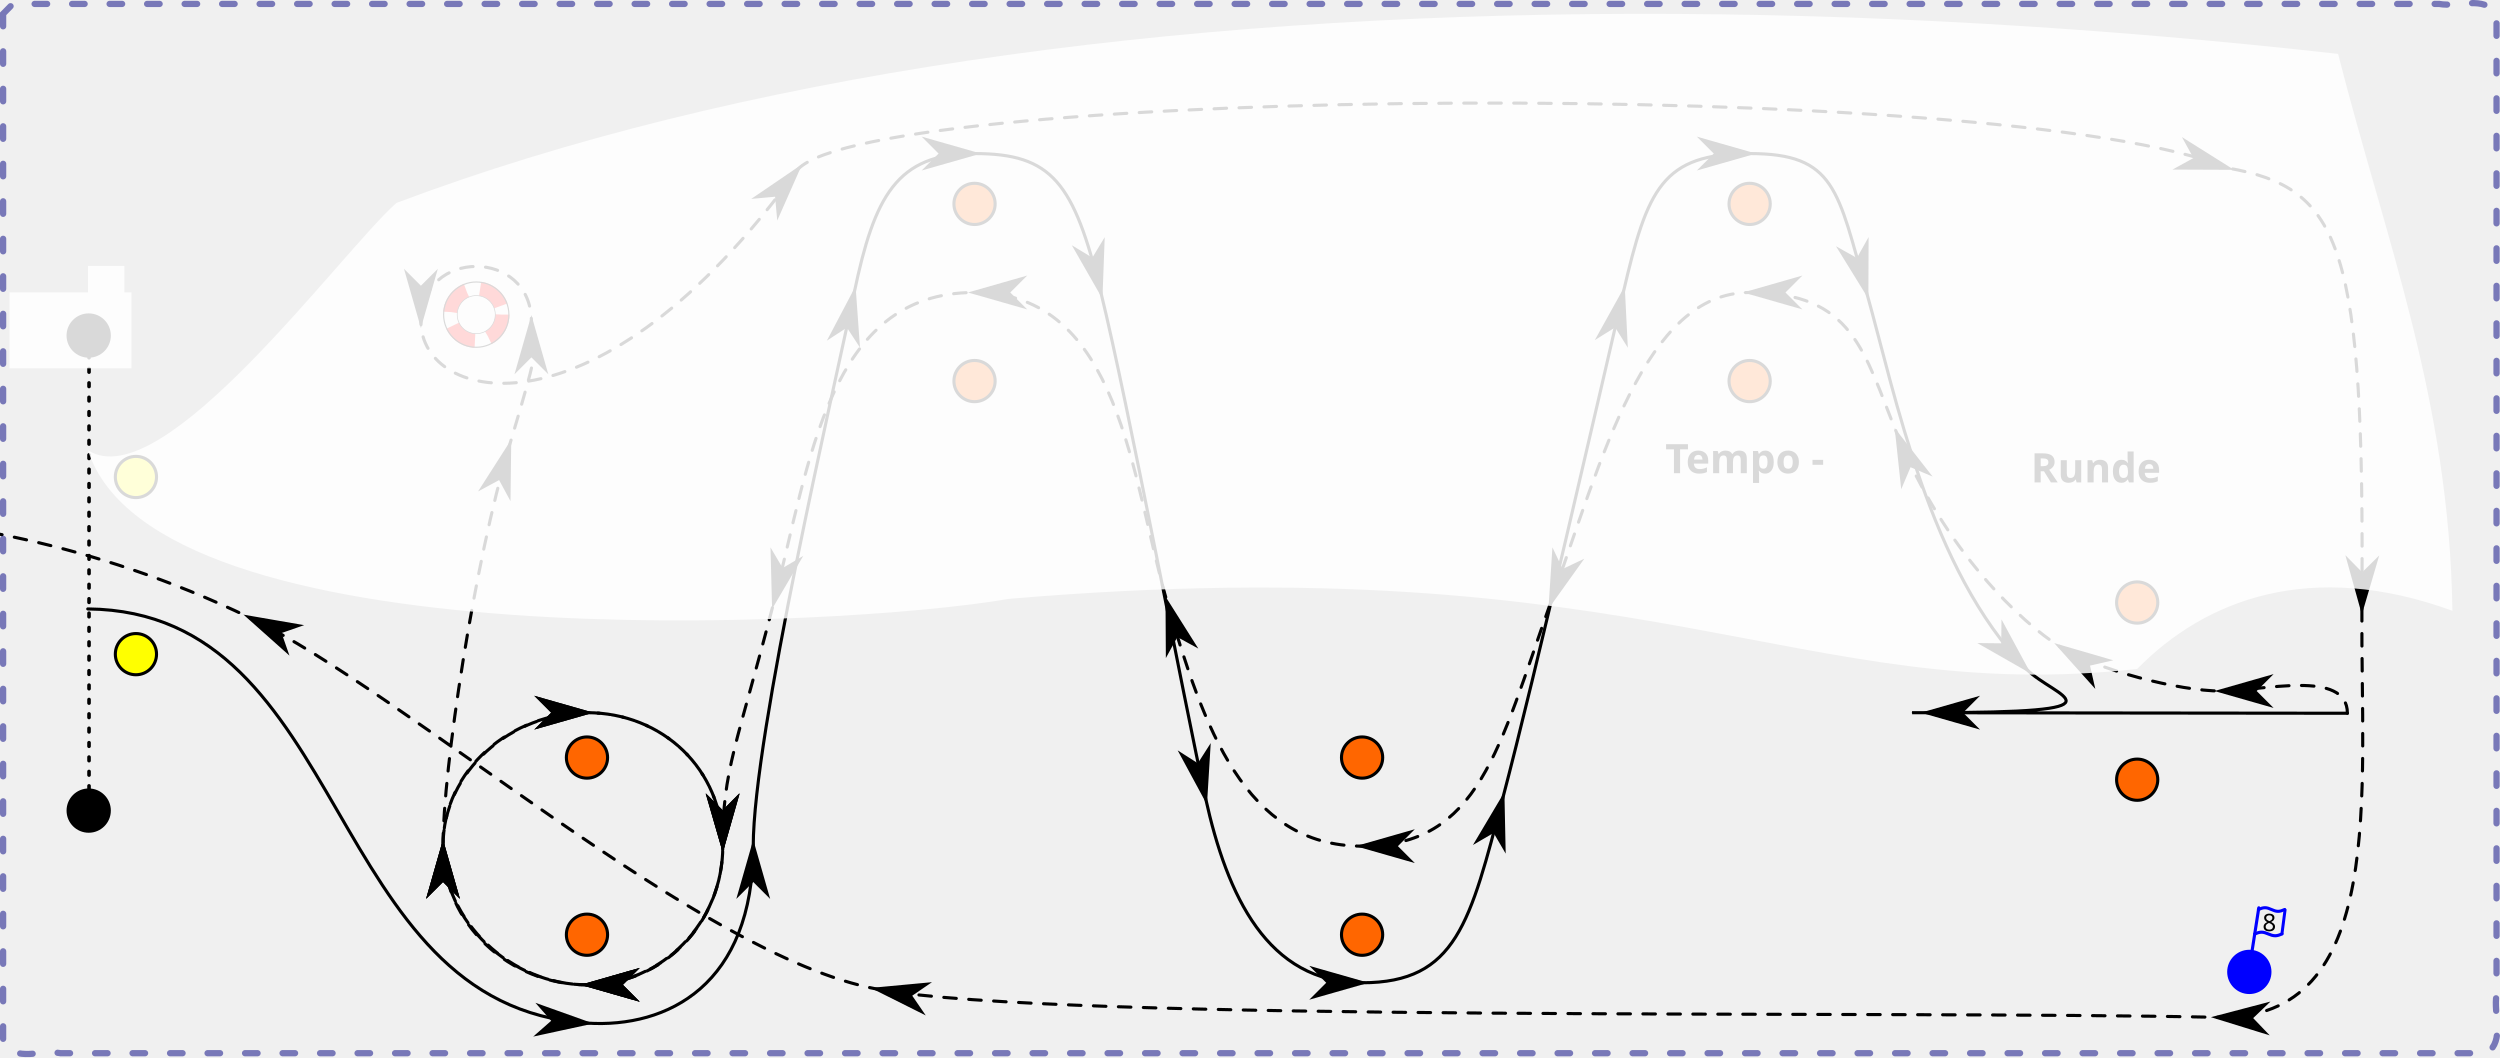
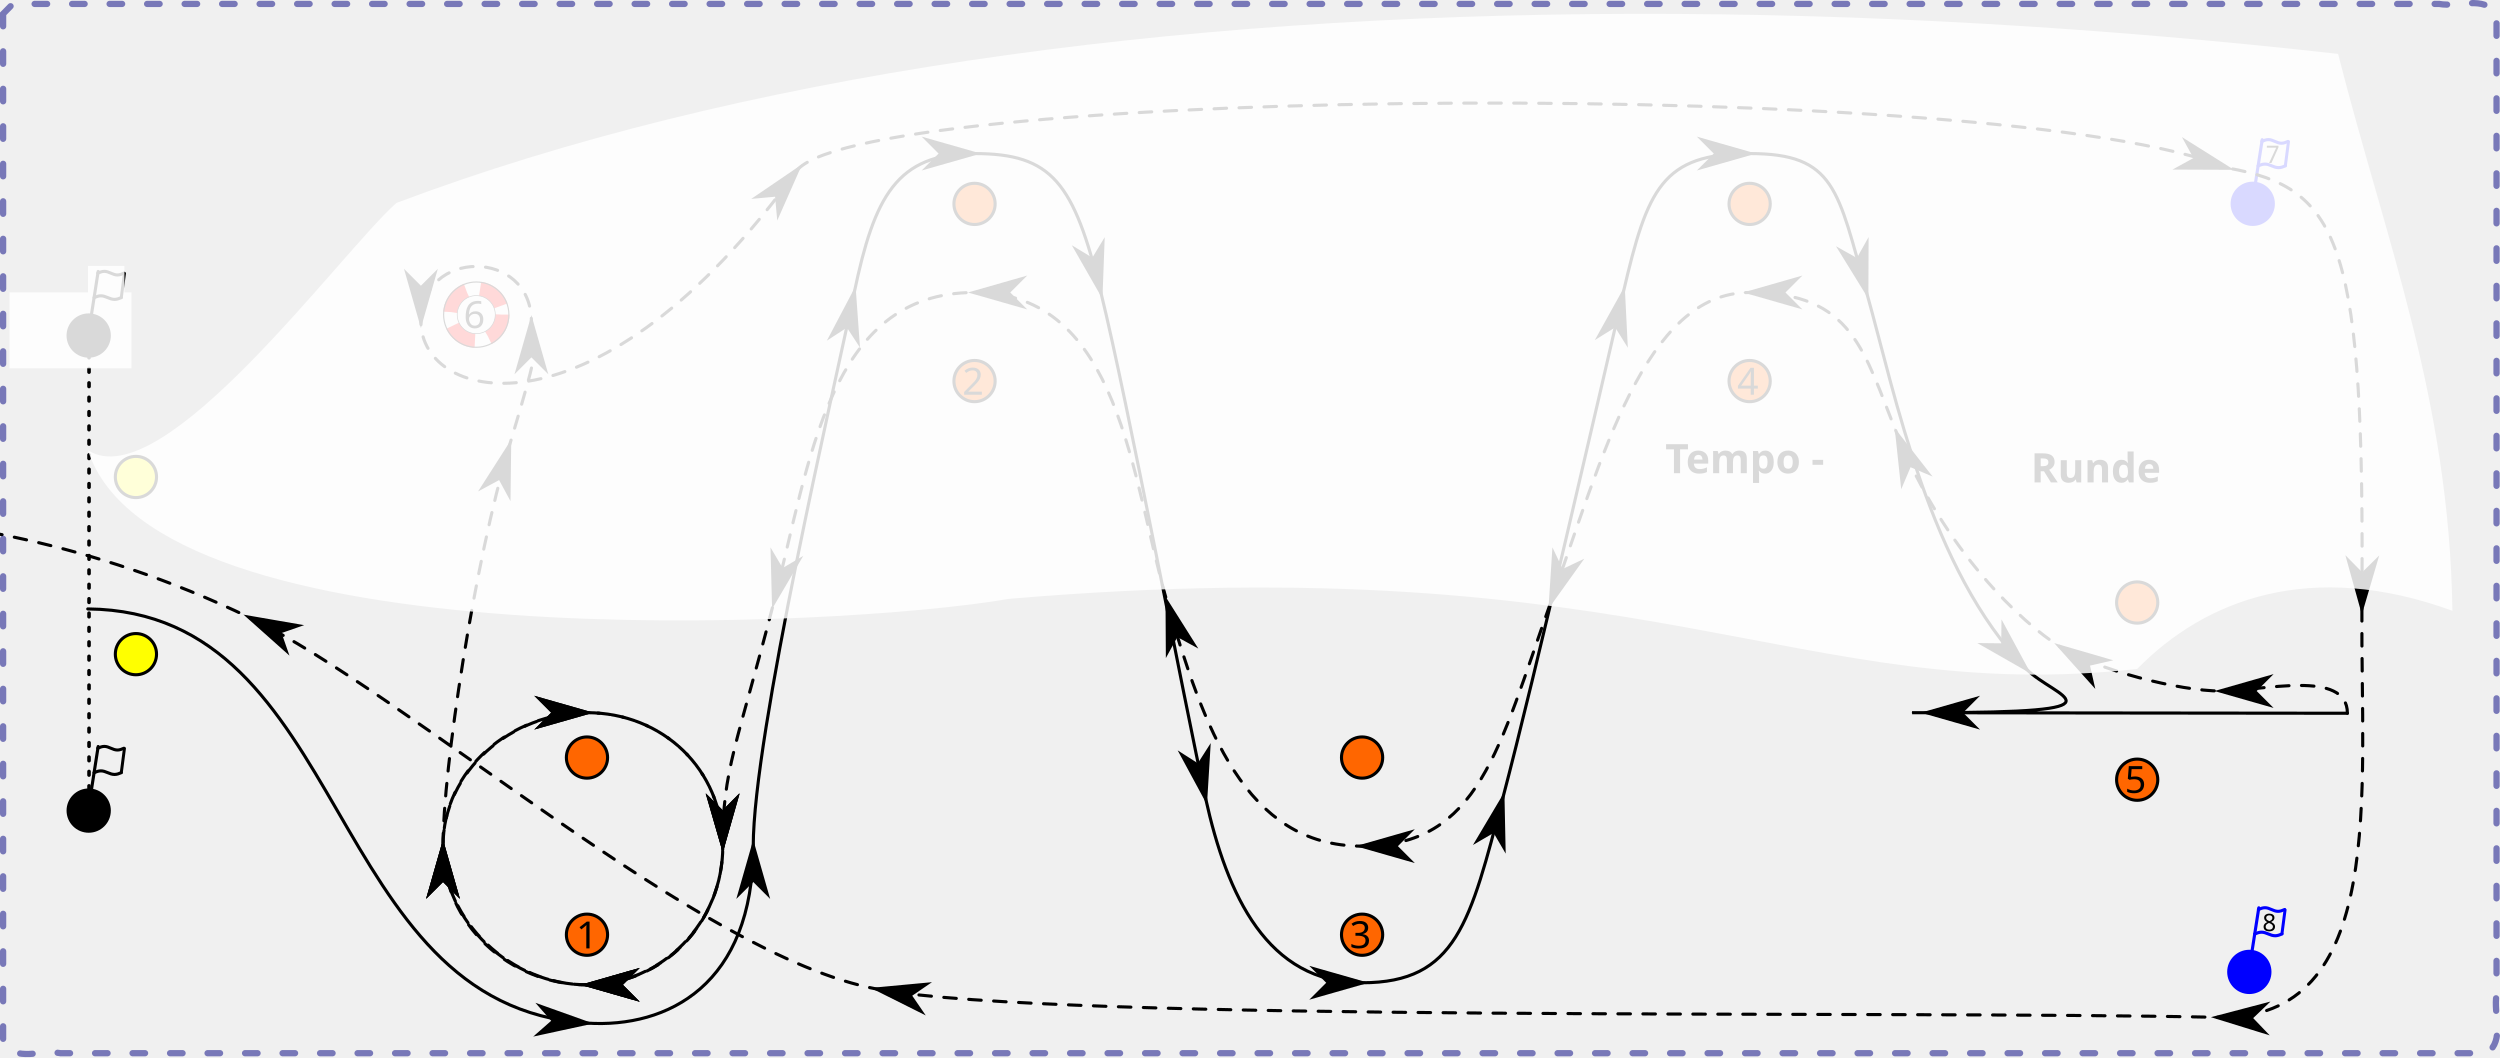
<svg xmlns="http://www.w3.org/2000/svg" version="1.0" id="svg3641" height="360.829" width="853.326" style="enable-background:new" xml:space="preserve">
  <defs id="arrows">
    <marker id="RazorWire" refX="0" refY="0" orient="auto" style="overflow:visible">
      <path id="path5527" style="fill:#34ff00;fill-opacity:1;fill-rule:evenodd;stroke:#34ff00;stroke-width:0.085pt;stroke-opacity:1" d="M 0.019,-0.632 V 0.595 L -6.621,2.568 H 9.113 L 2.979,0.595 V -0.632 L 9.166,-2.472 H -6.594 Z" />
    </marker>
    <marker orient="auto" refY="0" refX="0" id="Scissors" style="overflow:visible">
      <path id="schere" d="M 9.696,-3.847 C 8.661,-5.095 6.794,-5.052 5.4,-4.515 l -8.76,3.283 c -2.548,-1.394 -5.065,-0.995 -5.065,-1.673 0,-0.53 0.487,-0.414 0.414,-1.795 -0.07,-1.326 -1.454,-2.307 -2.763,-2.22 -1.309,-0.008 -2.666,0.995 -2.678,2.379 -0.098,1.393 1.074,2.688 2.461,2.779 1.624,0.242 4.499,-0.742 5.848,1.676 C -6.148,1.766 -7.931,1.771 -9.543,1.679 -10.882,1.602 -12.489,1.985 -13.128,3.301 c -0.617,1.261 -0.012,3.056 1.405,3.442 1.43,0.525 3.393,-0.138 3.733,-1.782 0.262,-1.267 -0.635,-1.862 -0.291,-2.322 0.26,-0.347 1.91,-0.146 4.85,-1.466 L 6.055,4.515 C 7.253,4.85 8.718,4.839 9.78,3.66 L -0.055,-0.057 Z M -9.832,-5.874 c 1.381,0.771 1.268,2.862 -0.167,3.268 -1.298,0.452 -2.956,-0.81 -2.542,-2.216 0.242,-1.154 1.764,-1.579 2.709,-1.052 z m 0.06,8.552 c 1.441,0.532 1.196,2.97 -0.269,3.298 -0.972,0.337 -2.361,-0.148 -2.459,-1.293 -0.189,-1.392 1.446,-2.65 2.728,-2.005 z" style="fill:#34ff00;fill-opacity:1;stroke:#34ff00;stroke-width:1.067;stroke-opacity:1" />
    </marker>
    <marker orient="auto" refY="0" refX="0" id="Legs" style="overflow:visible">
      <g id="g5494" transform="scale(-0.7)" style="fill:#34ff00;fill-opacity:1;stroke:#34ff00;stroke-opacity:1">
        <g id="g5496" transform="matrix(0,-1,-1,0,22.0892,22.73484)" style="fill:#34ff00;fill-opacity:1;stroke:#34ff00;stroke-opacity:1">
          <path id="path5498" d="m 22.636,22.054 c -7.371,5.036 -2.618,7.047 -6.23,14.339" style="fill:#34ff00;fill-opacity:1;fill-rule:evenodd;stroke:#34ff00;stroke-width:1.067pt;stroke-opacity:1" />
          <path id="path5500" d="m 22.825,21.918 c -1.451,8.904 3.772,9.355 4.805,14.747" style="fill:#34ff00;fill-opacity:1;fill-rule:evenodd;stroke:#34ff00;stroke-width:1.067pt;stroke-opacity:1" />
        </g>
        <path id="path5502" d="m -15.029,-7.181 -0.984,4.313 4.227,-1.305 z" style="fill:#34ff00;fill-opacity:1;fill-rule:evenodd;stroke:#34ff00;stroke-width:1.067pt;stroke-opacity:1" />
        <path id="path5504" d="m -16.23,4.861 1.999,3.946 2.418,-3.704 z" style="fill:#34ff00;fill-opacity:1;fill-rule:evenodd;stroke:#34ff00;stroke-width:1.067pt;stroke-opacity:1" />
      </g>
    </marker>
    <linearGradient id="linearGradient5477">
      <stop style="stop-color:#57e307;stop-opacity:1;" offset="0" id="stop5479" />
    </linearGradient>
    <marker style="overflow:visible" id="Arrow1Lend" refX="0" refY="0" orient="auto">
      <path style="fill-rule:evenodd;stroke:#000000;stroke-width:0.853pt;marker-start:none" d="M -10.667,0 -14.933,4.267 0,0 -14.933,-4.267 Z" id="path3104" />
    </marker>
    <marker style="overflow:visible" id="Arrow1Lstart" refX="0" refY="0" orient="auto">
      <path style="fill-rule:evenodd;stroke:#000000;stroke-width:0.853pt;marker-start:none" d="M 10.667,0 14.933,-4.267 0,0 14.933,4.267 Z" id="path3282" />
    </marker>
    <marker style="overflow:visible" id="Arrow1Lstart-7" refX="0" refY="0" orient="auto">
      <path style="fill-rule:evenodd;stroke:#000000;stroke-width:0.853pt;marker-start:none" d="M 10.667,0 14.933,-4.267 0,0 14.933,4.267 Z" id="path3282-4" />
    </marker>
    <marker style="overflow:visible" id="Arrow1Lend-6" refX="0" refY="0" orient="auto">
      <path style="fill-rule:evenodd;stroke:#000000;stroke-width:0.853pt;marker-start:none" d="M -10.667,0 -14.933,4.267 0,0 -14.933,-4.267 Z" id="path3104-0" />
    </marker>
  </defs>
  <g transform="translate(-215.4445,-435.3955)" style="display:inline" id="Parcours">
    <defs id="defs2076" />
    <g id="g1" />
    <g id="layer6" style="display:inline">
      <g transform="translate(18.94796,85.04597)" id="Zeitnahme" style="display:inline">
        <g id="g13156" transform="translate(-177.6378,-94.48819)">
          <path style="fill:#000000;fill-opacity:1;stroke:#000000;stroke-width:1.762" d="m 411.087,559.37 c 0,-3.685 -2.986,-6.678 -6.678,-6.678 -3.683,0 -6.678,2.987 -6.678,6.678 0,3.685 2.987,6.678 6.678,6.678 3.685,0 6.678,-2.987 6.678,-6.678 z" id="path13158" />
        </g>
        <g id="g13172" transform="translate(-177.6378,67.66194)">
          <path style="fill:#000000;fill-opacity:1;stroke:#000000;stroke-width:1.762" d="m 411.087,559.37 c 0,-3.685 -2.986,-6.678 -6.678,-6.678 -3.683,0 -6.678,2.987 -6.678,6.678 0,3.685 2.987,6.678 6.678,6.678 3.685,0 6.678,-2.987 6.678,-6.678 z" id="path13174" />
        </g>
        <path style="fill:none;stroke:#000000;stroke-width:1.228;stroke-linecap:round;stroke-linejoin:miter;stroke-miterlimit:4;stroke-dasharray:1.228, 3.684;stroke-dashoffset:0;stroke-opacity:1" d="m 226.886,466.315 c 0,23.379 0,46.759 0,70.138 0,19.991 0,67.885 0,87.271" id="path14169" />
      </g>
      <g transform="translate(113.4362,157.2769)" id="Tor1" style="display:inline;fill:#ff6600">
        <path style="fill:#ff6600;stroke:#000000;stroke-width:1.056" d="m 309.393,536.693 c 0,-3.883 -3.149,-7.032 -7.031,-7.032 -3.881,0 -7.031,3.148 -7.031,7.032 0,3.883 3.15,7.031 7.031,7.031 3.882,0 7.031,-3.147 7.031,-7.031 z" id="Tor1_innen" />
        <path style="fill:#ff6600;stroke:#000000;stroke-width:1.056" d="m 309.393,597.166 c 0,-3.883 -3.149,-7.032 -7.031,-7.032 -3.881,0 -7.031,3.148 -7.031,7.032 0,3.883 3.15,7.031 7.031,7.031 3.882,0 7.031,-3.147 7.031,-7.031 z" id="Tor1_aussen" />
      </g>
      <g transform="translate(226.8221,-31.69941)" id="Tor2" style="display:inline;fill:#ff6600">
        <path style="fill:#ff6600;stroke:#000000;stroke-width:1.056" d="m 328.291,536.693 c 0,-3.883 -3.149,-7.032 -7.031,-7.032 -3.881,0 -7.031,3.148 -7.031,7.032 0,3.883 3.15,7.031 7.031,7.031 3.882,0 7.031,-3.147 7.031,-7.031 z" id="Tor2_aussen" />
        <path style="fill:#ff6600;stroke:#000000;stroke-width:1.056" d="m 328.291,597.166 c 0,-3.883 -3.149,-7.032 -7.031,-7.032 -3.881,0 -7.031,3.148 -7.031,7.032 0,3.883 3.15,7.031 7.031,7.031 3.882,0 7.031,-3.147 7.031,-7.031 z" id="Tor2_innen" />
      </g>
      <g transform="translate(340.2078,157.2769)" id="Tor3" style="display:inline;fill:#ff6600">
        <path style="fill:#ff6600;stroke:#000000;stroke-width:1.056" d="m 347.189,536.693 c 0,-3.883 -3.149,-7.032 -7.031,-7.032 -3.881,0 -7.031,3.148 -7.031,7.032 0,3.883 3.15,7.031 7.031,7.031 3.882,0 7.031,-3.147 7.031,-7.031 z" id="Tor3_innen" />
        <path style="fill:#ff6600;stroke:#000000;stroke-width:1.056" d="m 347.189,597.166 c 0,-3.883 -3.149,-7.032 -7.031,-7.032 -3.881,0 -7.031,3.148 -7.031,7.032 0,3.883 3.15,7.031 7.031,7.031 3.882,0 7.031,-3.147 7.031,-7.031 z" id="Tor3_aussen" />
      </g>
      <g transform="translate(453.5935,-31.69941)" id="Tor4" style="display:inline;fill:#ff6600">
        <path style="fill:#ff6600;stroke:#000000;stroke-width:1.056" d="m 366.086,536.693 c 0,-3.883 -3.149,-7.032 -7.031,-7.032 -3.881,0 -7.031,3.148 -7.031,7.032 0,3.883 3.15,7.031 7.031,7.031 3.882,0 7.031,-3.147 7.031,-7.031 z" id="Tor4_aussen" />
        <path style="fill:#ff6600;stroke:#000000;stroke-width:1.056" d="m 366.086,597.166 c 0,-3.883 -3.149,-7.032 -7.031,-7.032 -3.881,0 -7.031,3.148 -7.031,7.032 0,3.883 3.15,7.031 7.031,7.031 3.882,0 7.031,-3.147 7.031,-7.031 z" id="Tor4_innen" />
      </g>
      <g transform="translate(566.9793,104.3635)" id="Tor5" style="display:inline;fill:#ff6600">
        <path style="fill:#ff6600;stroke:#000000;stroke-width:1.056" d="m 384.984,536.693 c 0,-3.883 -3.149,-7.032 -7.031,-7.032 -3.881,0 -7.031,3.148 -7.031,7.032 0,3.883 3.15,7.031 7.031,7.031 3.882,0 7.031,-3.147 7.031,-7.031 z" id="Tor5_oben" />
        <path style="fill:#ff6600;stroke:#000000;stroke-width:1.056" d="m 384.984,597.166 c 0,-3.883 -3.149,-7.032 -7.031,-7.032 -3.881,0 -7.031,3.148 -7.031,7.032 0,3.883 3.15,7.031 7.031,7.031 3.882,0 7.031,-3.147 7.031,-7.031 z" id="Tor5_unten" />
      </g>
      <g transform="translate(18.94796,138.3793)" id="Schikane" style="display:inline">
        <g style="fill:none" id="Ring">
          <ellipse id="path8826" style="fill:none;stroke:#ff0000;stroke-width:4.821;stroke-linecap:butt;stroke-linejoin:round;stroke-miterlimit:4;stroke-dasharray:9.643, 4.821;stroke-dashoffset:0;stroke-opacity:1" cx="359.055" cy="404.409" rx="8.928" ry="8.928" />
          <ellipse style="display:inline;fill:none;stroke:#000000;stroke-width:0.229;stroke-linecap:round;stroke-linejoin:round;stroke-miterlimit:4;stroke-dasharray:none;stroke-dashoffset:0;stroke-opacity:1" id="path3620" cx="359.055" cy="404.409" rx="6.5" ry="6.5" />
          <ellipse style="display:inline;fill:none;stroke:#000000;stroke-width:0.393;stroke-linecap:round;stroke-linejoin:round;stroke-miterlimit:4;stroke-dasharray:none;stroke-dashoffset:0;stroke-opacity:1" id="path2733" cx="359.055" cy="404.409" rx="11.142" ry="11.142" />
        </g>
      </g>
      <g transform="translate(-40.52031,61.51377)" id="Start+Ziel" style="display:inline">
        <path style="fill:#ffff00;stroke:#000000;stroke-width:1.056" d="m 309.393,536.693 c 0,-3.883 -3.149,-7.032 -7.031,-7.032 -3.881,0 -7.031,3.148 -7.031,7.032 0,3.883 3.15,7.031 7.031,7.031 3.882,0 7.031,-3.147 7.031,-7.031 z" id="Tor1_innen-7" />
        <path style="fill:#ffff00;stroke:#000000;stroke-width:1.056" d="m 309.393,597.166 c 0,-3.883 -3.149,-7.032 -7.031,-7.032 -3.881,0 -7.031,3.148 -7.031,7.032 0,3.883 3.15,7.031 7.031,7.031 3.882,0 7.031,-3.147 7.031,-7.031 z" id="Tor1_aussen-3" />
      </g>
    </g>
  </g>
+   <g transform="translate(-215.4445,-435.3955)" style="display:inline" id="ParcoursLabel">
+     <defs id="defs2832" />
+     <g id="g3113" style="display:inline">
+       <text xml:space="preserve" style="font-style:normal;font-weight:normal;font-size:12.8px;line-height:0%;font-family:'Arial Black';display:inline;fill:#000000;fill-opacity:1;stroke:none;stroke-width:1.067" x="373.691" y="547.37" id="text3034">
+         <tspan id="tspan3032" x="373.691" y="547.37" style="font-size:12.8px;line-height:1.25;stroke-width:1.067">6</tspan>
+       </text>
+       <text xml:space="preserve" style="font-style:normal;font-weight:normal;font-size:12.8px;line-height:0%;font-family:'Arial Black';display:inline;fill:#000000;fill-opacity:1;stroke:none;stroke-width:1.067" x="412.13" y="759.102" id="text3038">
+         <tspan id="tspan3036" x="412.13" y="759.102" style="font-size:12.8px;line-height:1.25;stroke-width:1.067">1</tspan>
+       </text>
+       <text xml:space="preserve" style="font-style:normal;font-weight:normal;font-size:12.8px;line-height:0%;font-family:'Arial Black';display:inline;fill:#000000;fill-opacity:1;stroke:none;stroke-width:1.067" x="808.383" y="570.125" id="text3042">
+         <tspan id="tspan3040" x="808.383" y="570.125" style="font-size:12.8px;line-height:1.25;stroke-width:1.067">4</tspan>
+       </text>
+       <text xml:space="preserve" style="font-style:normal;font-weight:normal;font-size:12.8px;line-height:0%;font-family:'Arial Black';display:inline;fill:#000000;fill-opacity:1;stroke:none;stroke-width:1.067" x="940.704" y="706.032" id="text3046">
+         <tspan id="tspan3044" x="940.704" y="706.032" style="font-size:12.8px;line-height:1.25;stroke-width:1.067">5</tspan>
+       </text>
+       <text xml:space="preserve" style="font-style:normal;font-weight:normal;font-size:12.8px;line-height:0%;font-family:'Arial Black';display:inline;fill:#000000;fill-opacity:1;stroke:none;stroke-width:1.067" x="676.131" y="759.024" id="text3050">
+         <tspan id="tspan3048" x="676.131" y="759.024" style="font-size:12.8px;line-height:1.25;stroke-width:1.067">3</tspan>
+       </text>
+       <g transform="translate(579.9631,-35.51099)" id="g3068" style="display:inline">
+         <path id="path3052" d="m 411.087,540.472 c 0,-3.685 -2.986,-6.678 -6.678,-6.678 -3.683,0 -6.678,2.987 -6.678,6.678 0,3.685 2.987,6.678 6.678,6.678 3.685,0 6.678,-2.987 6.678,-6.678 z" style="fill:#0000ff;fill-opacity:1;stroke:#0000ff;stroke-width:1.762" />
+         <g style="stroke:#0000ff" id="g3062">
+           <path id="path3054" d="m 407.511,519.18 c 0.372,-0.161 0.745,-0.325 1.117,-0.438 0.372,-0.114 0.744,-0.181 1.117,-0.181 0.372,0 0.744,0.063 1.117,0.181 0.372,0.113 0.744,0.273 1.116,0.438 0.369,0.16 0.745,0.321 1.117,0.434 0.369,0.114 0.745,0.181 1.117,0.181 0.368,0 0.745,-0.064 1.117,-0.181 0.368,-0.113 0.744,-0.274 1.117,-0.434" style="fill:none;stroke:#0000ff;stroke-width:1.052;stroke-linecap:round;stroke-linejoin:round" />
+           <path id="path3056" d="m 407.643,518.601 -2.7,17.3 v 0.258 0" style="fill:none;stroke:#0000ff;stroke-width:1.067;stroke-linecap:round;stroke-linejoin:round" />
+           <path id="path3058" d="m 406.246,527.522 c 0.384,-0.158 0.775,-0.317 1.163,-0.429 0.383,-0.113 0.775,-0.179 1.163,-0.179 0.383,0 0.774,0.062 1.163,0.179 0.387,0.112 0.774,0.271 1.163,0.429 0.387,0.159 0.774,0.317 1.162,0.433 0.388,0.109 0.775,0.175 1.163,0.175 0.388,0 0.775,-0.062 1.163,-0.175 0.387,-0.112 0.775,-0.271 1.163,-0.433" style="fill:none;stroke:#0000ff;stroke-width:1.067;stroke-linecap:round;stroke-linejoin:round" />
+           <path id="path3060" d="m 416.604,519.31 -1.039,7.969 v 0.12 0" style="fill:none;stroke:#0000ff;stroke-width:1.024;stroke-linecap:round" />
+         </g>
+         <text xml:space="preserve" style="font-style:normal;font-weight:normal;font-size:12.8px;line-height:0%;font-family:'Arial Black';fill:#000000;fill-opacity:1;stroke:none;stroke-width:1.067" x="408.873" y="526.543" id="text3066">
+           <tspan id="tspan3064" x="408.873" y="526.543" style="font-size:8.242px;line-height:1.25;stroke-width:1.067">7</tspan>
+         </text>
+       </g>
+       <text xml:space="preserve" style="font-style:normal;font-weight:normal;font-size:12.8px;line-height:0%;font-family:'Arial Black';display:inline;fill:#000000;fill-opacity:1;stroke:none;stroke-width:1.067" x="543.926" y="570.125" id="text3090">
+         <tspan id="tspan3088" x="543.926" y="570.125" style="font-size:12.8px;line-height:1.25;stroke-width:1.067">2</tspan>
+       </text>
+       <g id="g3100">
+         <path id="path3092" d="m 248.821,528.636 c 0.372,-0.161 0.745,-0.325 1.117,-0.438 0.372,-0.114 0.744,-0.181 1.117,-0.181 0.372,0 0.744,0.063 1.117,0.181 0.372,0.113 0.744,0.273 1.116,0.438 0.369,0.16 0.745,0.321 1.117,0.434 0.369,0.114 0.745,0.181 1.117,0.181 0.368,0 0.745,-0.064 1.117,-0.181 0.368,-0.113 0.744,-0.274 1.117,-0.434" style="display:inline;fill:none;stroke:#000000;stroke-width:1.052;stroke-linecap:round;stroke-linejoin:round" />
+         <path id="path3094" d="m 248.953,528.057 -2.7,17.3 v 0.258 0" style="display:inline;fill:none;stroke:#000000;stroke-width:1.067;stroke-linecap:round;stroke-linejoin:round" />
+         <path id="path3096" d="m 247.556,536.977 c 0.384,-0.158 0.775,-0.317 1.163,-0.429 0.383,-0.113 0.775,-0.179 1.163,-0.179 0.383,0 0.774,0.062 1.163,0.179 0.387,0.112 0.774,0.271 1.163,0.429 0.387,0.159 0.774,0.317 1.162,0.433 0.388,0.109 0.775,0.175 1.163,0.175 0.388,0 0.775,-0.062 1.163,-0.175 0.387,-0.112 0.775,-0.271 1.163,-0.433" style="display:inline;fill:none;stroke:#000000;stroke-width:1.067;stroke-linecap:round;stroke-linejoin:round" />
+         <path id="path3098" d="m 257.914,528.766 -1.039,7.969 v 0.12 0" style="display:inline;fill:none;stroke:#000000;stroke-width:1.024;stroke-linecap:round" />
+       </g>
+       <g id="g3111">
+         <path id="path3102" d="m 248.821,690.786 c 0.372,-0.161 0.745,-0.325 1.117,-0.438 0.372,-0.114 0.744,-0.181 1.117,-0.181 0.372,0 0.744,0.063 1.117,0.181 0.372,0.113 0.744,0.273 1.116,0.438 0.369,0.16 0.745,0.321 1.117,0.434 0.369,0.114 0.745,0.181 1.117,0.181 0.368,0 0.745,-0.064 1.117,-0.181 0.368,-0.113 0.744,-0.274 1.117,-0.434" style="display:inline;fill:none;stroke:#000000;stroke-width:1.052;stroke-linecap:round;stroke-linejoin:round" />
+         <path id="path3105" d="m 248.953,690.207 -2.7,17.3 v 0.258 0" style="display:inline;fill:none;stroke:#000000;stroke-width:1.067;stroke-linecap:round;stroke-linejoin:round" />
+         <path id="path3107" d="m 247.556,699.127 c 0.384,-0.158 0.775,-0.317 1.163,-0.429 0.383,-0.113 0.775,-0.179 1.163,-0.179 0.383,0 0.774,0.062 1.163,0.179 0.387,0.112 0.774,0.271 1.163,0.429 0.387,0.159 0.774,0.317 1.162,0.433 0.388,0.109 0.775,0.175 1.163,0.175 0.388,0 0.775,-0.062 1.163,-0.175 0.387,-0.112 0.775,-0.271 1.163,-0.433" style="display:inline;fill:none;stroke:#000000;stroke-width:1.067;stroke-linecap:round;stroke-linejoin:round" />
+         <path id="path3109" d="m 257.914,690.916 -1.039,7.969 v 0.12 0" style="display:inline;fill:none;stroke:#000000;stroke-width:1.024;stroke-linecap:round" />
+       </g>
+     </g>
+   </g>
  <g transform="translate(363.3543,-208.7303)" id="SpeedbojeKlasse7" style="display:inline;enable-background:new">
    <path id="path2174" d="m 411.087,540.472 c 0,-3.685 -2.986,-6.678 -6.678,-6.678 -3.683,0 -6.678,2.987 -6.678,6.678 0,3.685 2.987,6.678 6.678,6.678 3.685,0 6.678,-2.987 6.678,-6.678 z" style="fill:#0000ff;fill-opacity:1;stroke:#0000ff;stroke-width:1.762" />
    <g style="fill:none;stroke:#0000ff" id="g2184">
      <path id="path2176" d="m 407.511,519.18 c 0.372,-0.161 0.745,-0.325 1.117,-0.438 0.372,-0.114 0.744,-0.181 1.117,-0.181 0.372,0 0.744,0.063 1.117,0.181 0.372,0.113 0.744,0.273 1.116,0.438 0.369,0.16 0.745,0.321 1.117,0.434 0.369,0.114 0.745,0.181 1.117,0.181 0.368,0 0.745,-0.064 1.117,-0.181 0.368,-0.113 0.744,-0.274 1.117,-0.434" style="fill:none;stroke:#0000ff;stroke-width:1.052;stroke-linecap:round;stroke-linejoin:round" />
      <path id="path2178" d="m 407.643,518.601 -2.7,17.3 v 0.258 0" style="fill:none;stroke:#0000ff;stroke-width:1.067;stroke-linecap:round;stroke-linejoin:round" />
      <path id="path2180" d="m 406.246,527.522 c 0.384,-0.158 0.775,-0.317 1.163,-0.429 0.383,-0.113 0.775,-0.179 1.163,-0.179 0.383,0 0.774,0.062 1.163,0.179 0.387,0.112 0.774,0.271 1.163,0.429 0.387,0.159 0.774,0.317 1.162,0.433 0.388,0.109 0.775,0.175 1.163,0.175 0.388,0 0.775,-0.062 1.163,-0.175 0.387,-0.112 0.775,-0.271 1.163,-0.433" style="fill:none;stroke:#0000ff;stroke-width:1.067;stroke-linecap:round;stroke-linejoin:round" />
      <path id="path2182" d="m 416.604,519.31 -1.039,7.969 v 0.12 0" style="fill:none;stroke:#0000ff;stroke-width:1.024;stroke-linecap:round" />
    </g>
    <text xml:space="preserve" style="font-style:normal;font-weight:normal;font-size:12.8px;line-height:0%;font-family:'Arial Black';fill:#000000;fill-opacity:1;stroke:none;stroke-width:1.067" x="408.873" y="526.543" id="text2188">
      <tspan id="tspan2186" x="408.873" y="526.543" style="font-size:8.242px;line-height:1.25;stroke-width:1.067">8</tspan>
    </text>
  </g>
  <g transform="translate(-215.4445,-435.3955)" style="display:inline" id="Klasse7_rc1">
    <path id="path283" d="m 169.627,612.629 c 24.841,0 76.611,7.311 130.916,33.523 54.305,26.212 153.082,115.392 214.258,126.852 61.175,11.46 344.715,7.203 457.502,9.635 58.227,1.256 48.857,-76.649 49.331,-139.684 0.934,-124.03 -6.726,-143.298 -45.752,-150.207 -76.323,-31.367 -460.993,-27.835 -488.056,0.398 -68.294,94.744 -128.713,79.877 -128.713,52.004 0,-25.079 37.712,-25.079 37.712,0 0,15.274 4.503,2.236 -7.509,42.396 -12.012,40.159 -22.661,110.333 -22.663,136.631 -0.002,25.87 23.429,47.369 49.146,47.369 25.717,0 46.349,-21 46.349,-47.333 0,-26.333 -20.632,-45.56 -46.349,-45.56 -25.717,0 -49.143,19.227 -49.143,45.525 0,26.298 23.427,47.369 49.143,47.369 25.717,0 46.511,-21.463 46.349,-47.369 -0.162,-25.905 4.927,-34.694 17.386,-83.061 12.459,-48.205 18.565,-105.888 68.518,-105.888 49.951,0 53.474,63.607 65.829,105.888 12.355,42.281 26.346,83.093 66.486,83.093 40.14,0 46.62,-33.374 64.356,-83.093 17.568,-49.246 32.096,-105.888 67.927,-105.888 35.298,0 38.862,19.997 50.33,48.31 16.312,40.274 42.763,64.531 55.497,72.541 12.734,8.01 40.856,15.184 55.013,15.184 13.99,0 43.19,-7.596 43.19,7.587" style="display:inline;fill:none;stroke:#000000;stroke-width:1.066;stroke-linecap:round;stroke-linejoin:round;stroke-miterlimit:4;stroke-dasharray:4.263, 4.263;stroke-dashoffset:0;stroke-opacity:1;marker-start:none;marker-mid:url(#Arrow1Lstart);marker-end:none" />
    <path id="path285" d="m 1016.681,678.851 c 0,0 -181.32,-0.198 -143.404,-0.198 71.653,0 43.372,-5.128 33.803,-14.92 -33.088,-33.861 -44.668,-93.599 -54.502,-128.504 -9.872,-35.04 -10.65,-47.416 -39.929,-47.416 -29.812,0 -34.872,11.88 -43.129,47.416 -8.23,35.422 -29.987,130.291 -41.14,172.64 -11.118,42.214 -15.723,62.976 -48.015,62.976 -32.292,0 -46.073,-29.711 -53.419,-62.976 -7.37,-33.373 -26.464,-134.966 -35.736,-172.64 -9.241,-37.547 -16.614,-47.416 -43.159,-47.416 -26.543,-0.002 -34.159,14.604 -41.026,47.416 -6.867,32.812 -34.478,151.155 -34.478,188.984 0,47.333 -29.181,62.188 -56.749,60.4 -90.351,-5.86 -80.168,-140.501 -170.394,-141.372" style="display:inline;fill:none;stroke:#000000;stroke-width:1.067;stroke-linecap:round;stroke-linejoin:round;stroke-miterlimit:4;stroke-dashoffset:0;stroke-opacity:1;marker-start:none;marker-mid:url(#Arrow1Lstart);marker-end:none" />
    <path id="path287" d="m 462.148,724.213 c 0,-26.333 -20.632,-45.56 -46.349,-45.56 -25.717,0 -49.143,19.827 -49.143,45.56 0,26.47 22.661,47.333 49.143,47.333 26.47,0 46.349,-21.463 46.349,-47.333 z" style="display:inline;fill:none;stroke:#000000;stroke-width:1.067;stroke-linecap:round;stroke-linejoin:round;stroke-miterlimit:4;stroke-dasharray:4.267, 4.267;stroke-dashoffset:3.8;stroke-opacity:1;marker-start:none;marker-mid:url(#Arrow1Lstart);marker-end:none" />
    <text id="text289" y="876.114" x="243.389" style="font-style:normal;font-weight:normal;font-size:12.8px;line-height:0%;font-family:Verdana;display:inline;fill:#e6e6e6;fill-opacity:1;stroke:none;stroke-width:1.067" xml:space="preserve">
      <tspan id="tspan291" y="876.114" x="243.389" style="font-size:19.2px;line-height:1.25;stroke-width:1.067">Ablegen - Startlinie - in den Parcours, d.h. außen um die Tore 1 - 2 - 3 - 4 -</tspan>
      <tspan id="tspan293" y="900.114" x="243.389" style="font-size:19.2px;line-height:1.25;stroke-width:1.067">rückwärts durch das Tor 5 - vorwärts wieder in den Parcours, d.h. durch die Tore</tspan>
      <tspan id="tspan295" y="924.114" x="243.389" style="font-size:19.2px;line-height:1.25;stroke-width:1.067">4 - 3 - 2 - schnelle Umkreisung des Tores 1 (das Tor 1 bleibt an der Steuerbordseite!) -</tspan>
      <tspan id="tspan298" y="948.114" x="243.389" style="font-size:19.2px;line-height:1.25;stroke-width:1.067">Schikane an der Tonne 6 - Temporunde: <tspan id="tspan300" style="font-weight:bold;font-size:19.2px;fill:#e6e6e6;stroke-width:1.067">außen</tspan> an den Toren 2 und 4, um die</tspan>
      <tspan id="tspan302" y="972.114" x="243.389" style="font-size:19.2px;line-height:1.25;stroke-width:1.067">Tonne 7, <tspan id="tspan304" style="font-weight:bold;font-size:19.2px;fill:#e6e6e6;stroke-width:1.067">innen</tspan> an den Toren 4 und 2 vorbei - Ziellinie - anlegen.</tspan>
    </text>
    <g transform="translate(18.94796,138.3793)" id="g306">
      <text xml:space="preserve" style="font-style:normal;font-weight:bold;font-size:12.8px;line-height:0%;font-family:Verdana;fill:#000000;fill-opacity:1;stroke:none;stroke-width:1.067" x="764.899" y="458.537" id="text308">
        <tspan id="tspan310" x="764.899" y="458.537" style="font-size:13.867px;line-height:1.25;stroke-width:1.067">Tempo -</tspan>
      </text>
      <text xml:space="preserve" style="font-style:normal;font-weight:bold;font-size:12.8px;line-height:0%;font-family:Verdana;fill:#000000;fill-opacity:1;stroke:none;stroke-width:1.067" x="889.699" y="461.668" id="text312">
        <tspan id="tspan314" x="889.699" y="461.668" style="font-size:13.867px;line-height:1.25;stroke-width:1.067">Runde</tspan>
      </text>
    </g>
    <text id="text316" y="328.002" x="595.582" style="font-style:normal;font-weight:normal;font-size:12.8px;line-height:0%;font-family:Verdana;text-align:center;text-anchor:middle;display:inline;fill:#000000;fill-opacity:1;stroke:none;stroke-width:1.067" xml:space="preserve">
      <tspan style="font-weight:bold;font-size:38.4px;line-height:1.25;text-align:center;text-anchor:middle;stroke-width:1.067" y="328.002" x="595.582" id="tspan318">DMYV-Jugend</tspan>
      <tspan id="tspan320" style="font-weight:bold;font-size:38.4px;line-height:1.25;text-align:center;text-anchor:middle;stroke-width:1.067" y="376.002" x="595.582">Motorboot-Slalom</tspan>
      <tspan style="font-weight:bold;font-size:38.4px;line-height:1.25;text-align:center;text-anchor:middle;stroke-width:1.067" id="tspan322" y="424.002" x="595.582">Klasse 7 rc1</tspan>
    </text>
  </g>
  <g id="Export_Area" style="display:inline;opacity:1" transform="translate(-180.8124,-194.4877)">
    <path style="display:inline;opacity:0.5;fill:none;fill-opacity:1;fill-rule:nonzero;stroke:#000080;stroke-width:2.133;stroke-linecap:round;stroke-linejoin:miter;stroke-miterlimit:4;stroke-dasharray:4.267, 8.533;stroke-dashoffset:0;stroke-opacity:1" d="m 181.879,199.201 c 0,117.134 0,234.268 0,351.402 4.38,6.419 13.104,2.145 19.592,3.374 276.059,0 552.117,0 828.176,0 6.295,-4.466 2.103,-13.361 3.309,-19.977 0,-111.6 0,-223.2 0,-334.8 -4.38,-6.419 -13.104,-2.145 -19.592,-3.374 -276.059,0 -552.117,0 -828.176,0 -1.103,1.125 -2.206,2.25 -3.309,3.374 z" id="rect4816" />
    <g id="g2" />
    <g id="Alcatraz_1" style="display:inline">
      <path style="opacity:0.85;fill:#ffffff;fill-opacity:1;fill-rule:nonzero;stroke:none;stroke-width:2.133;stroke-linecap:round;stroke-linejoin:miter;stroke-miterlimit:4;stroke-dasharray:4.267, 8.533;stroke-dashoffset:0;stroke-opacity:1" d="m 210.852,285.256 v 9.021 H 184.067 V 320.2 h 41.627 v -25.923 h -2.413 v -9.021 z" id="rect6046" />
      <path style="opacity:0.85;fill:#ffffff;fill-opacity:1;fill-rule:nonzero;stroke:none;stroke-width:2.133;stroke-linecap:round;stroke-linejoin:miter;stroke-miterlimit:4;stroke-dasharray:4.267, 8.533;stroke-dashoffset:0;stroke-opacity:1" d="m 738.771,199.21 c -159.416,0.298 -306.614,20.807 -422.671,64.554 -19.054,16.934 -79.809,100.862 -105.248,84.404 22.894,72.088 256.947,60.726 314.34,50.731 218.434,-18.601 269.897,36.652 385.108,23.926 23.319,-23.846 59.433,-37.42 107.596,-19.858 -1.058,-72.374 -22.791,-126.307 -39.023,-190.083 -81.479,-9.144 -162.248,-13.818 -240.102,-13.673 z" id="rect6048" />
    </g>
  </g>
</svg>
